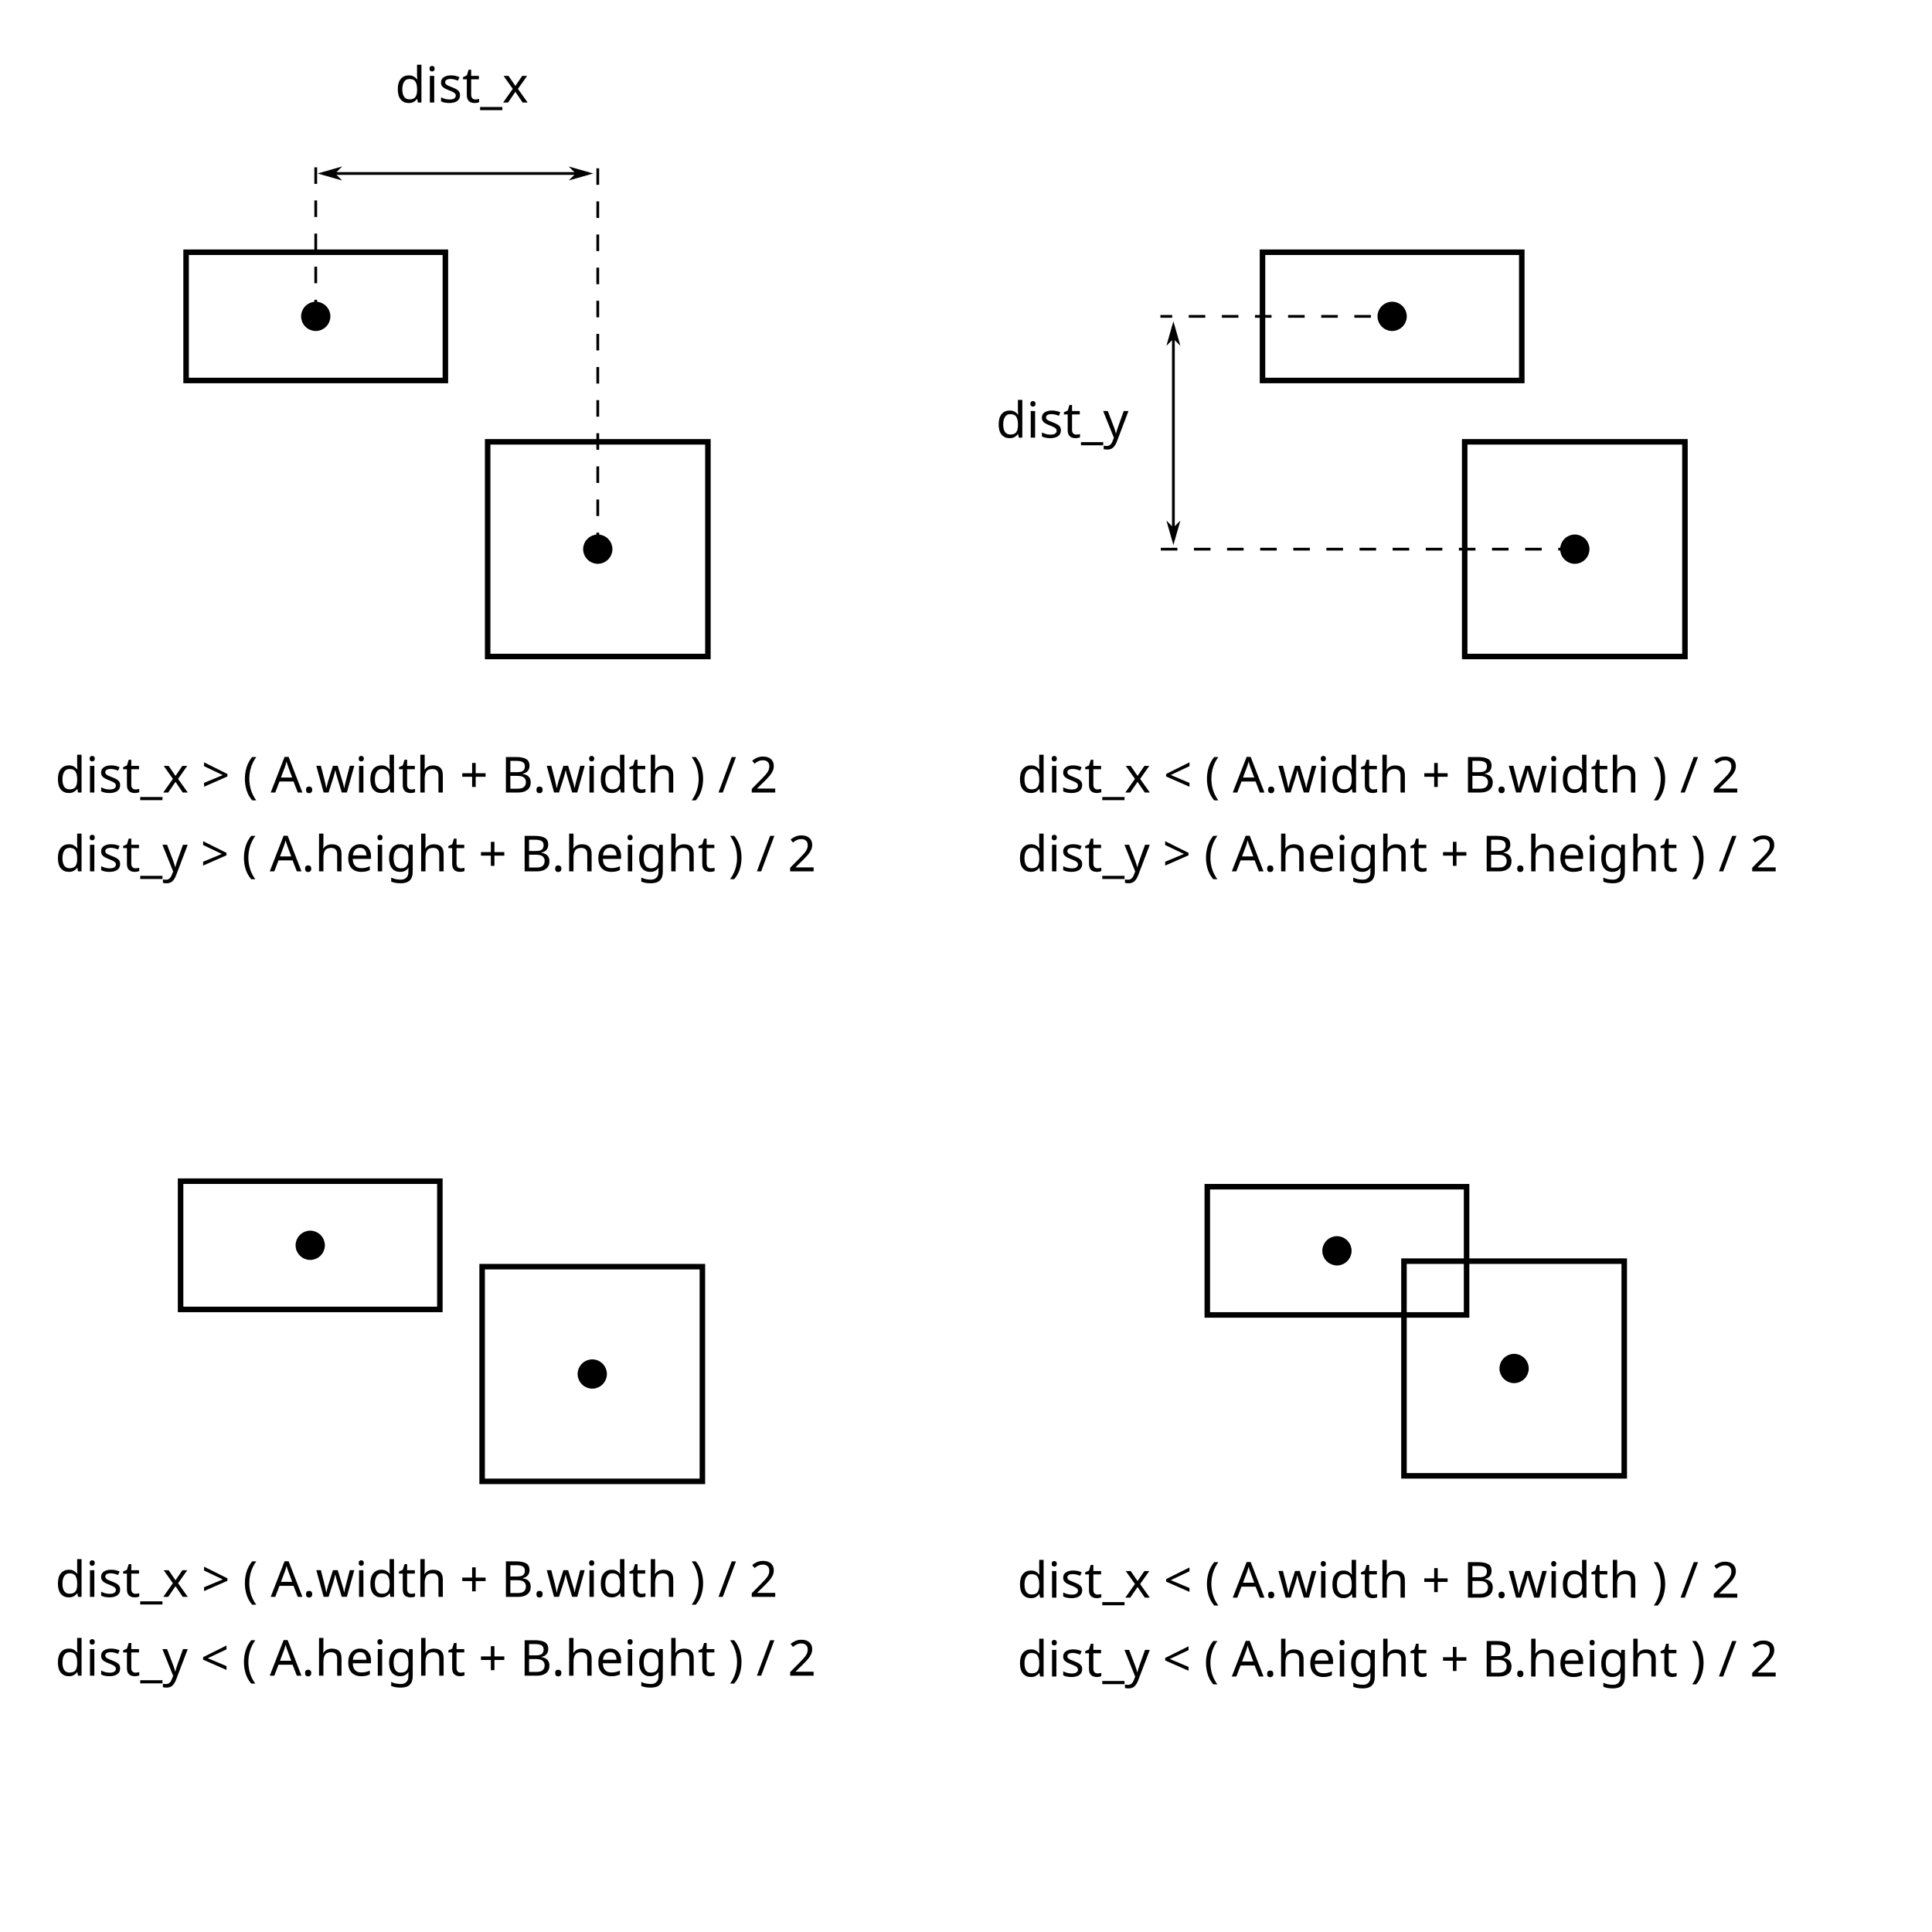
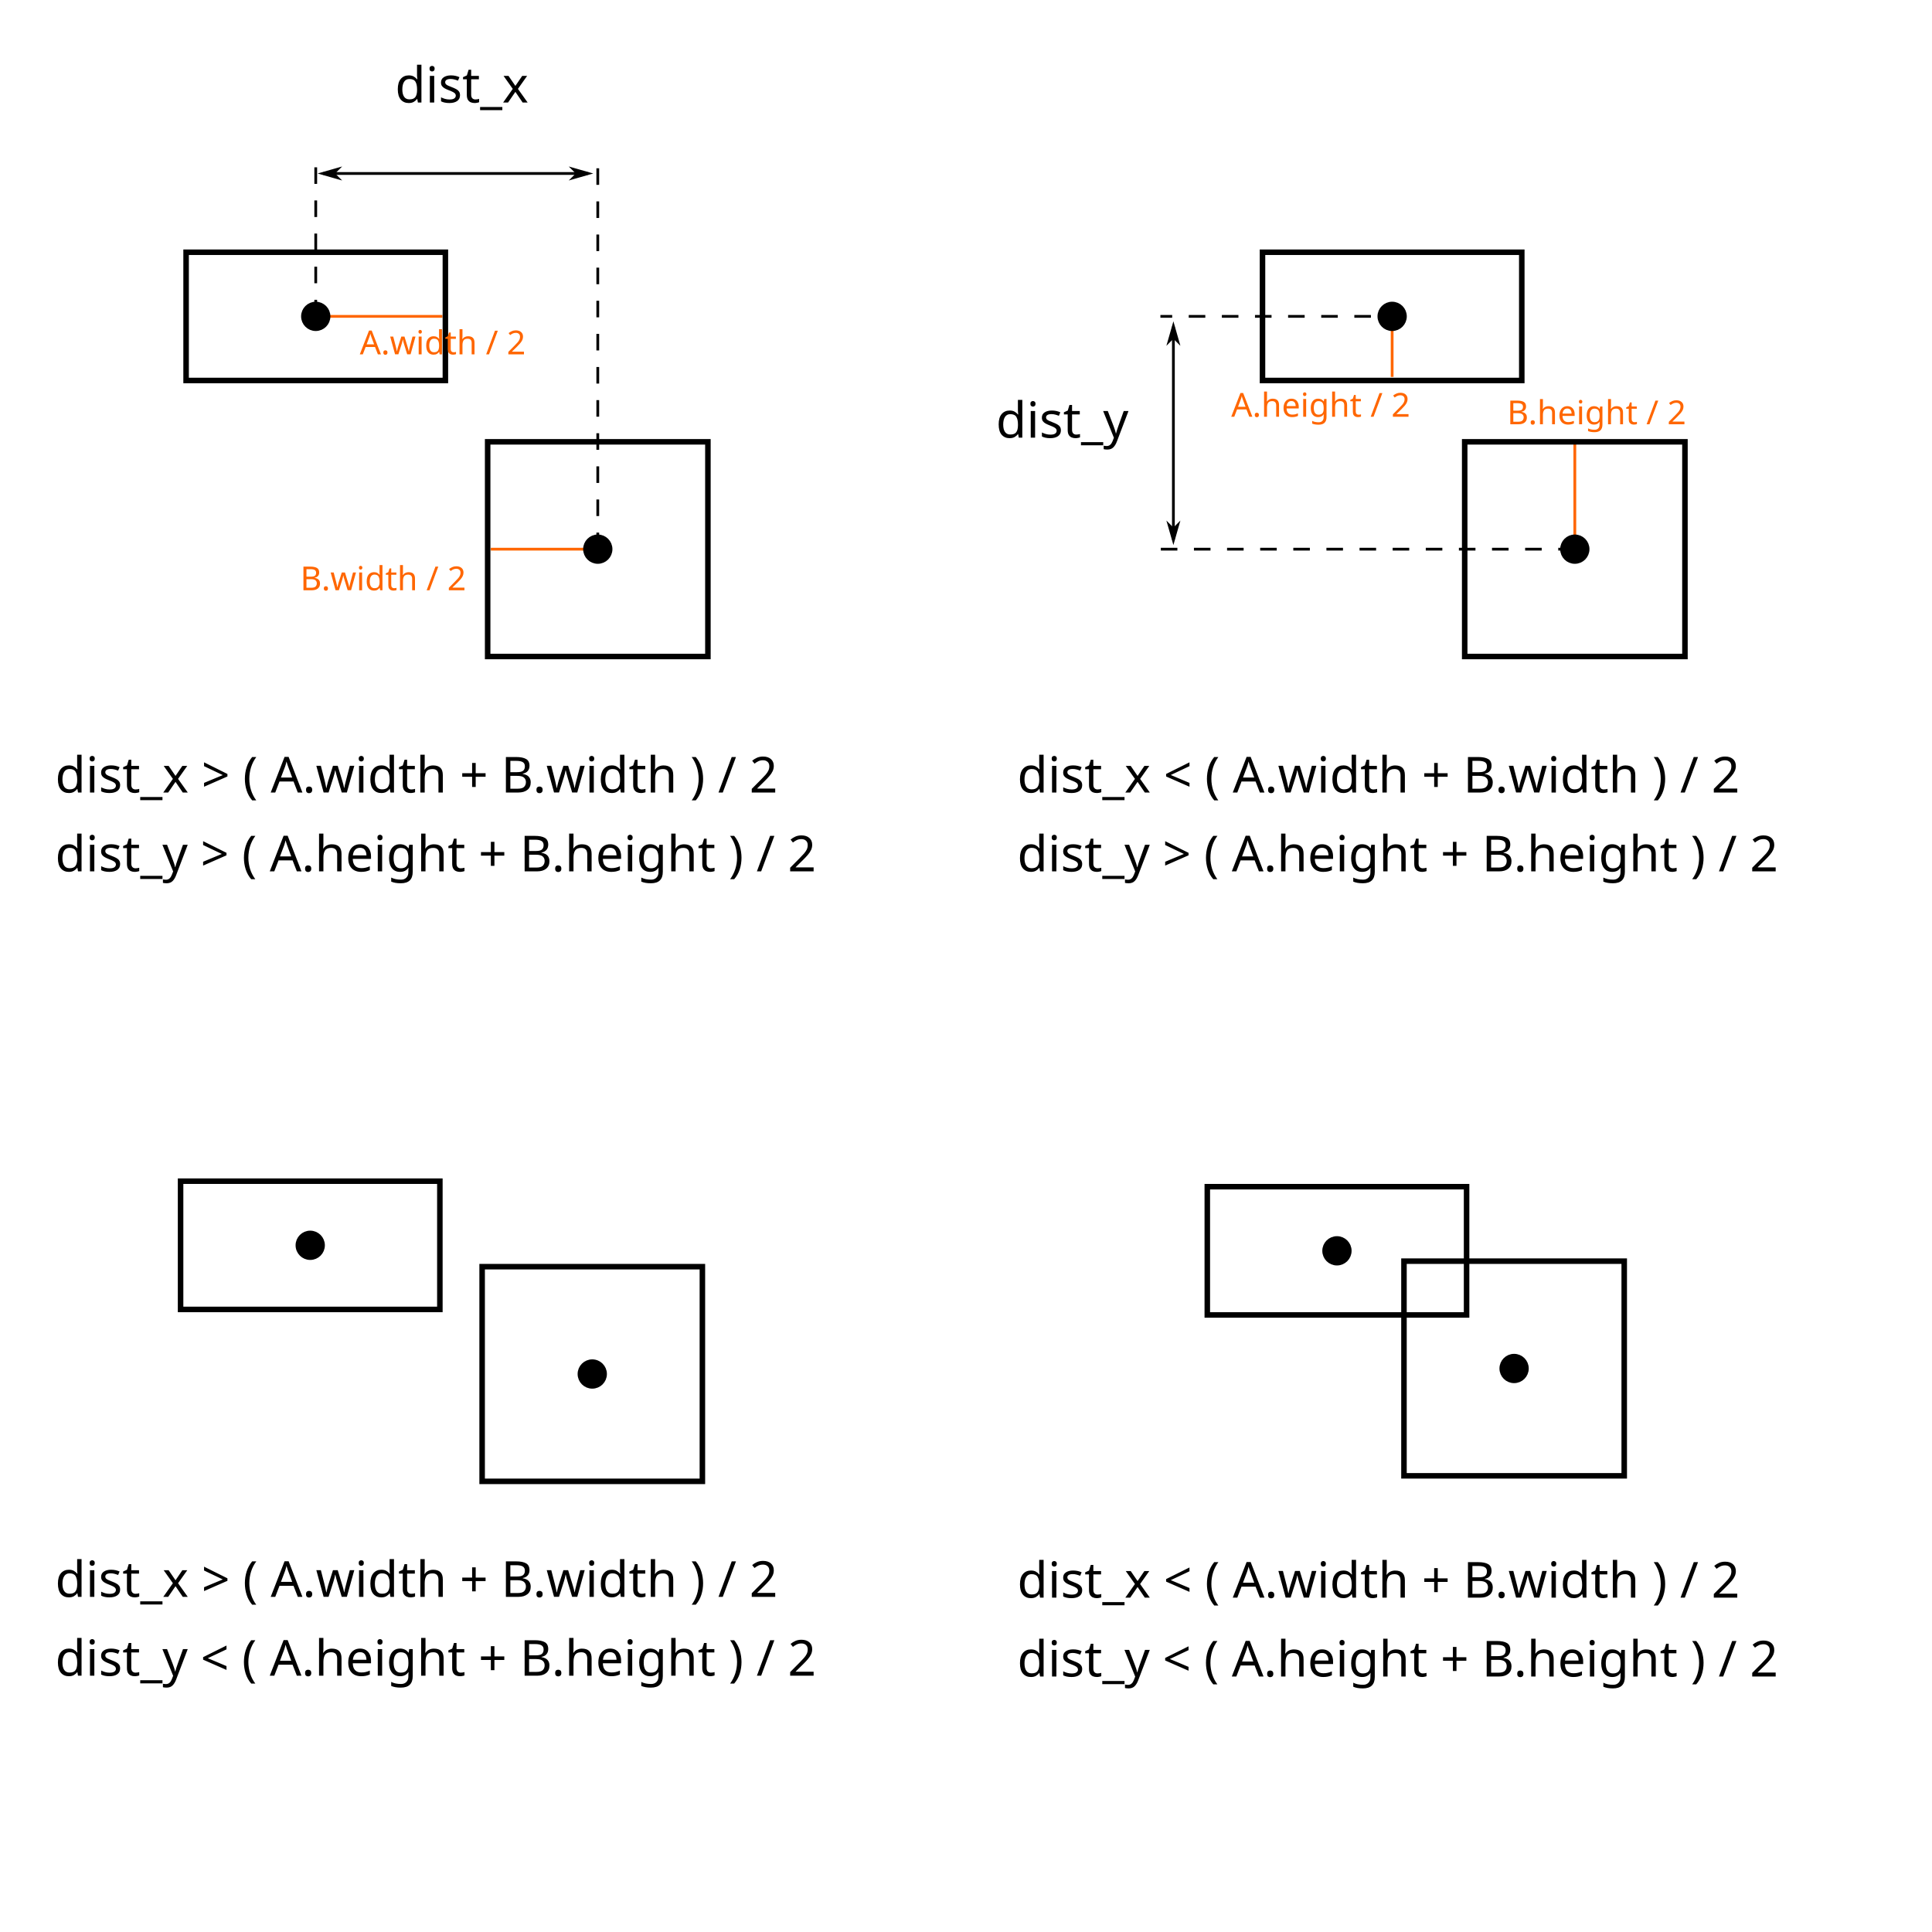
<svg xmlns="http://www.w3.org/2000/svg" width="700" height="700" id="svg2" version="1.1">
  <defs id="defs4">
    <marker orient="auto" refY="0" refX="0" id="Arrow1Mend" style="overflow:visible">
      <path id="path3809" d="M 0,0 5,-5 -12.5,0 5,5 0,0 z" style="fill-rule:evenodd;stroke:#000000;stroke-width:1pt" transform="matrix(-0.4,0,0,-0.4,-4,0)" />
    </marker>
    <marker orient="auto" refY="0" refX="0" id="Arrow1Mstart" style="overflow:visible">
      <path id="path3806" d="M 0,0 5,-5 -12.5,0 5,5 0,0 z" style="fill-rule:evenodd;stroke:#000000;stroke-width:1pt" transform="matrix(0.4,0,0,0.4,4,0)" />
    </marker>
    <marker orient="auto" refY="0" refX="0" id="Arrow1Send" style="overflow:visible">
      <path id="path3815" d="M 0,0 5,-5 -12.5,0 5,5 0,0 z" style="fill-rule:evenodd;stroke:#000000;stroke-width:1pt" transform="matrix(-0.2,0,0,-0.2,-1.2,0)" />
    </marker>
    <marker orient="auto" refY="0" refX="0" id="Arrow1Sstart" style="overflow:visible">
      <path id="path3812" d="M 0,0 5,-5 -12.5,0 5,5 0,0 z" style="fill-rule:evenodd;stroke:#000000;stroke-width:1pt" transform="matrix(0.2,0,0,0.2,1.2,0)" />
    </marker>
    <marker orient="auto" refY="0" refX="0" id="Arrow1Lstart" style="overflow:visible">
      <path id="path3800" d="M 0,0 5,-5 -12.5,0 5,5 0,0 z" style="fill-rule:evenodd;stroke:#000000;stroke-width:1pt" transform="matrix(0.8,0,0,0.8,10,0)" />
    </marker>
  </defs>
  <g id="layer1" transform="translate(0,-352.3622)">
+     <path style="fill:none;stroke:#ff6600;stroke-width:1px;stroke-linecap:butt;stroke-linejoin:miter;stroke-opacity:1" d="m 117.542,466.986 42.744,0" id="path5065" />
    <g id="g3773" transform="translate(39.14286,-150)">
      <rect y="593.753" x="28.284" height="46.467" width="93.944" id="rect2985" style="fill:none;stroke:#000000;stroke-width:2;stroke-miterlimit:10;stroke-opacity:1;stroke-dasharray:none;stroke-dashoffset:0" />
      <path transform="translate(0,552.3622)" d="m 79.561,64.624 c 0,2.377 -1.927,4.304 -4.304,4.304 -2.377,0 -4.304,-1.927 -4.304,-4.304 0,-2.377 1.927,-4.304 4.304,-4.304 2.377,0 4.304,1.927 4.304,4.304 z" id="path3761" style="fill:#000000;stroke:#000000;stroke-width:2;stroke-miterlimit:10;stroke-opacity:1;stroke-dasharray:none;stroke-dashoffset:0" />
    </g>
+     <path id="path5071" d="m 177.823,551.334 38.764,0" style="fill:none;stroke:#ff6600;stroke-width:1px;stroke-linecap:butt;stroke-linejoin:miter;stroke-opacity:1" />
    <g id="g3777" transform="translate(23.14286,-150)">
      <rect transform="translate(0,552.3622)" y="110.081" x="153.543" height="77.782" width="79.802" id="rect3755" style="fill:none;stroke:#000000;stroke-width:2;stroke-miterlimit:10;stroke-opacity:1;stroke-dasharray:none;stroke-dashoffset:0" />
      <path style="fill:#000000;stroke:#000000;stroke-width:2;stroke-miterlimit:10;stroke-opacity:1;stroke-dasharray:none;stroke-dashoffset:0" id="path3763" d="m 79.561,64.624 c 0,2.377 -1.927,4.304 -4.304,4.304 -2.377,0 -4.304,-1.927 -4.304,-4.304 0,-2.377 1.927,-4.304 4.304,-4.304 2.377,0 4.304,1.927 4.304,4.304 z" transform="translate(118.1878,636.7099)" />
    </g>
+     <path id="path5077" d="m 504.399,488.92 0,-21.933" style="fill:none;stroke:#ff6600;stroke-width:1px;stroke-linecap:butt;stroke-linejoin:miter;stroke-opacity:1" />
    <g id="g3781" transform="translate(199.1429,-150)">
      <rect style="fill:none;stroke:#000000;stroke-width:2;stroke-miterlimit:10;stroke-opacity:1;stroke-dasharray:none;stroke-dashoffset:0" id="rect3765" width="93.944" height="46.467" x="258.284" y="593.753" />
      <path style="fill:#000000;stroke:#000000;stroke-width:2;stroke-miterlimit:10;stroke-opacity:1;stroke-dasharray:none;stroke-dashoffset:0" id="path3769" d="m 79.561,64.624 c 0,2.377 -1.927,4.304 -4.304,4.304 -2.377,0 -4.304,-1.927 -4.304,-4.304 0,-2.377 1.927,-4.304 4.304,-4.304 2.377,0 4.304,1.927 4.304,4.304 z" transform="translate(230,552.3622)" />
    </g>
+     <path style="fill:none;stroke:#ff6600;stroke-width:1px;stroke-linecap:butt;stroke-linejoin:miter;stroke-opacity:1" d="m 570.587,551.334 0,-38.118" id="path5083" />
    <g id="g3785" transform="translate(147.1429,-150)">
      <rect style="fill:none;stroke:#000000;stroke-width:2;stroke-miterlimit:10;stroke-opacity:1;stroke-dasharray:none;stroke-dashoffset:0" id="rect3767" width="79.802" height="77.782" x="383.543" y="662.443" />
      <path transform="translate(348.1878,636.7099)" d="m 79.561,64.624 c 0,2.377 -1.927,4.304 -4.304,4.304 -2.377,0 -4.304,-1.927 -4.304,-4.304 0,-2.377 1.927,-4.304 4.304,-4.304 2.377,0 4.304,1.927 4.304,4.304 z" id="path3771" style="fill:#000000;stroke:#000000;stroke-width:2;stroke-miterlimit:10;stroke-opacity:1;stroke-dasharray:none;stroke-dashoffset:0" />
    </g>
    <g id="g3789" transform="translate(37.14286,186.5714)">
      <rect style="fill:none;stroke:#000000;stroke-width:2;stroke-miterlimit:10;stroke-opacity:1;stroke-dasharray:none;stroke-dashoffset:0" id="rect3791" width="93.944" height="46.467" x="28.284" y="593.753" />
      <path style="fill:#000000;stroke:#000000;stroke-width:2;stroke-miterlimit:10;stroke-opacity:1;stroke-dasharray:none;stroke-dashoffset:0" id="path3793" d="m 79.561,64.624 c 0,2.377 -1.927,4.304 -4.304,4.304 -2.377,0 -4.304,-1.927 -4.304,-4.304 0,-2.377 1.927,-4.304 4.304,-4.304 2.377,0 4.304,1.927 4.304,4.304 z" transform="translate(0,552.3622)" />
    </g>
    <g transform="translate(21.14286,148.8571)" id="g3801">
      <rect style="fill:none;stroke:#000000;stroke-width:2;stroke-miterlimit:10;stroke-opacity:1;stroke-dasharray:none;stroke-dashoffset:0" id="rect3803" width="79.802" height="77.782" x="153.543" y="110.081" transform="translate(0,552.3622)" />
      <path transform="translate(118.1878,636.7099)" d="m 79.561,64.624 c 0,2.377 -1.927,4.304 -4.304,4.304 -2.377,0 -4.304,-1.927 -4.304,-4.304 0,-2.377 1.927,-4.304 4.304,-4.304 2.377,0 4.304,1.927 4.304,4.304 z" id="path3805" style="fill:#000000;stroke:#000000;stroke-width:2;stroke-miterlimit:10;stroke-opacity:1;stroke-dasharray:none;stroke-dashoffset:0" />
    </g>
    <g transform="translate(409.1429,188.5714)" id="g3807">
      <rect y="593.753" x="28.284" height="46.467" width="93.944" id="rect3809" style="fill:none;stroke:#000000;stroke-width:2;stroke-miterlimit:10;stroke-opacity:1;stroke-dasharray:none;stroke-dashoffset:0" />
      <path transform="translate(0,552.3622)" d="m 79.561,64.624 c 0,2.377 -1.927,4.304 -4.304,4.304 -2.377,0 -4.304,-1.927 -4.304,-4.304 0,-2.377 1.927,-4.304 4.304,-4.304 2.377,0 4.304,1.927 4.304,4.304 z" id="path3811" style="fill:#000000;stroke:#000000;stroke-width:2;stroke-miterlimit:10;stroke-opacity:1;stroke-dasharray:none;stroke-dashoffset:0" />
    </g>
    <g id="g3813" transform="translate(355.1429,146.8571)">
      <rect transform="translate(0,552.3622)" y="110.081" x="153.543" height="77.782" width="79.802" id="rect3815" style="fill:none;stroke:#000000;stroke-width:2;stroke-miterlimit:10;stroke-opacity:1;stroke-dasharray:none;stroke-dashoffset:0" />
      <path style="fill:#000000;stroke:#000000;stroke-width:2;stroke-miterlimit:10;stroke-opacity:1;stroke-dasharray:none;stroke-dashoffset:0" id="path3817" d="m 79.561,64.624 c 0,2.377 -1.927,4.304 -4.304,4.304 -2.377,0 -4.304,-1.927 -4.304,-4.304 0,-2.377 1.927,-4.304 4.304,-4.304 2.377,0 4.304,1.927 4.304,4.304 z" transform="translate(118.1878,636.7099)" />
    </g>
    <g id="g5000">
      <text id="text3819" y="639.505" x="368.571" style="font-size:18px;font-style:normal;font-weight:normal;line-height:125%;letter-spacing:0px;word-spacing:0px;fill:#000000;fill-opacity:1;stroke:none;font-family:Sans" xml:space="preserve">
        <tspan y="639.505" x="368.571" id="tspan3821">dist_x &lt; ( A.width + B.width ) / 2</tspan>
      </text>
      <text xml:space="preserve" style="font-size:18px;font-style:normal;font-weight:normal;line-height:125%;letter-spacing:0px;word-spacing:0px;fill:#000000;fill-opacity:1;stroke:none;font-family:Sans" x="368.571" y="668.076" id="text3823">
        <tspan id="tspan3825" x="368.571" y="668.076">dist_y &gt; ( A.height + B.height ) / 2</tspan>
      </text>
    </g>
    <g id="g5006">
      <text xml:space="preserve" style="font-size:18px;font-style:normal;font-weight:normal;line-height:125%;letter-spacing:0px;word-spacing:0px;fill:#000000;fill-opacity:1;stroke:none;font-family:Sans" x="368.571" y="931.219" id="text3827">
        <tspan id="tspan3829" x="368.571" y="931.219">dist_x &lt; ( A.width + B.width ) / 2</tspan>
      </text>
      <text id="text3831" y="959.791" x="368.571" style="font-size:18px;font-style:normal;font-weight:normal;line-height:125%;letter-spacing:0px;word-spacing:0px;fill:#000000;fill-opacity:1;stroke:none;font-family:Sans" xml:space="preserve">
        <tspan y="959.791" x="368.571" id="tspan3833">dist_y &lt; ( A.height + B.height ) / 2</tspan>
      </text>
    </g>
    <g id="g5012">
      <text xml:space="preserve" style="font-size:18px;font-style:normal;font-weight:normal;line-height:125%;letter-spacing:0px;word-spacing:0px;fill:#000000;fill-opacity:1;stroke:none;font-family:Sans" x="20" y="639.505" id="text3835">
        <tspan id="tspan3837" x="20" y="639.505">dist_x &gt; ( A.width + B.width ) / 2</tspan>
      </text>
      <text id="text3839" y="668.076" x="20" style="font-size:18px;font-style:normal;font-weight:normal;line-height:125%;letter-spacing:0px;word-spacing:0px;fill:#000000;fill-opacity:1;stroke:none;font-family:Sans" xml:space="preserve">
        <tspan y="668.076" x="20" id="tspan3841">dist_y &gt; ( A.height + B.height ) / 2</tspan>
      </text>
    </g>
    <g id="g5018">
      <text id="text3843" y="930.934" x="20" style="font-size:18px;font-style:normal;font-weight:normal;line-height:125%;letter-spacing:0px;word-spacing:0px;fill:#000000;fill-opacity:1;stroke:none;font-family:Sans" xml:space="preserve">
        <tspan y="930.934" x="20" id="tspan3845">dist_x &gt; ( A.width + B.width ) / 2</tspan>
      </text>
      <text xml:space="preserve" style="font-size:18px;font-style:normal;font-weight:normal;line-height:125%;letter-spacing:0px;word-spacing:0px;fill:#000000;fill-opacity:1;stroke:none;font-family:Sans" x="20" y="959.505" id="text3847">
        <tspan id="tspan3849" x="20" y="959.505">dist_y &lt; ( A.height + B.height ) / 2</tspan>
      </text>
    </g>
    <path style="fill:none;stroke:#000000;stroke-width:1;stroke-linecap:butt;stroke-linejoin:miter;stroke-miterlimit:4;stroke-opacity:1;stroke-dasharray:6, 6;stroke-dashoffset:0" d="m 114.399,466.986 0,-55.652" id="path3022" />
    <path style="fill:none;stroke:#000000;stroke-width:1;stroke-linecap:butt;stroke-linejoin:miter;stroke-miterlimit:4;stroke-opacity:1;stroke-dasharray:6, 6;stroke-dashoffset:0" d="m 216.587,551.334 0,-142.174" id="path3024" />
    <path style="fill:none;stroke:#000000;stroke-width:1px;stroke-linecap:butt;stroke-linejoin:miter;stroke-opacity:1;marker-start:url(#Arrow1Mstart);marker-end:url(#Arrow1Mend)" d="m 117.054,415.219 95.926,0" id="path3794" />
    <text xml:space="preserve" style="font-size:18px;font-style:normal;font-weight:normal;line-height:125%;letter-spacing:0px;word-spacing:0px;fill:#000000;fill-opacity:1;stroke:none;font-family:Sans" x="143.143" y="389.505" id="text4996">
      <tspan id="tspan4998" x="143.143" y="389.505">dist_x</tspan>
    </text>
    <path style="fill:none;stroke:#000000;stroke-width:1;stroke-linecap:butt;stroke-linejoin:miter;stroke-miterlimit:4;stroke-opacity:1;stroke-dasharray:6, 6;stroke-dashoffset:0" d="m 508.704,466.986 -88.268,0" id="path5036" />
    <path style="fill:none;stroke:#000000;stroke-width:1;stroke-linecap:butt;stroke-linejoin:miter;stroke-miterlimit:4;stroke-opacity:1;stroke-dasharray:6, 6;stroke-dashoffset:0" d="m 570.587,551.334 -150.525,0" id="path5038" />
    <path id="path5040" d="m 425.143,470.741 0,77.138" style="fill:none;stroke:#000000;stroke-width:1px;stroke-linecap:butt;stroke-linejoin:miter;stroke-opacity:1;marker-start:url(#Arrow1Mstart);marker-end:url(#Arrow1Mend)" />
    <text id="text5042" y="510.934" x="360.857" style="font-size:18px;font-style:normal;font-weight:normal;line-height:125%;letter-spacing:0px;word-spacing:0px;fill:#000000;fill-opacity:1;stroke:none;font-family:Sans" xml:space="preserve">
      <tspan y="510.934" x="360.857" id="tspan5044">dist_y</tspan>
    </text>
+     <text xml:space="preserve" style="font-size:18px;font-style:normal;font-weight:normal;line-height:125%;letter-spacing:0px;word-spacing:0px;fill:#ff6600;fill-opacity:1;stroke:none;font-family:Sans" x="130.365" y="480.742" id="text5067">
+       <tspan id="tspan5069" x="130.365" y="480.742" style="font-size:12px;fill:#ff6600">A.width / 2</tspan>
+     </text>
+     <text id="text5073" y="566.223" x="108.79" style="font-size:18px;font-style:normal;font-weight:normal;line-height:125%;letter-spacing:0px;word-spacing:0px;fill:#ff6600;fill-opacity:1;stroke:none;font-family:Sans" xml:space="preserve">
+       <tspan style="font-size:12px;fill:#ff6600" y="566.223" x="108.79" id="tspan5075">B.width / 2</tspan>
+     </text>
+     <text id="text5079" y="503.36" x="446.098" style="font-size:18px;font-style:normal;font-weight:normal;line-height:125%;letter-spacing:0px;word-spacing:0px;fill:#ff6600;fill-opacity:1;stroke:none;font-family:Sans" xml:space="preserve">
+       <tspan style="font-size:12px;fill:#ff6600" y="503.36" x="446.098" id="tspan5081">A.height / 2</tspan>
+     </text>
+     <text xml:space="preserve" style="font-size:18px;font-style:normal;font-weight:normal;line-height:125%;letter-spacing:0px;word-spacing:0px;fill:#ff6600;fill-opacity:1;stroke:none;font-family:Sans" x="546.055" y="506.073" id="text5085">
+       <tspan id="tspan5087" x="546.055" y="506.073" style="font-size:12px;fill:#ff6600">B.height / 2</tspan>
+     </text>
  </g>
</svg>
